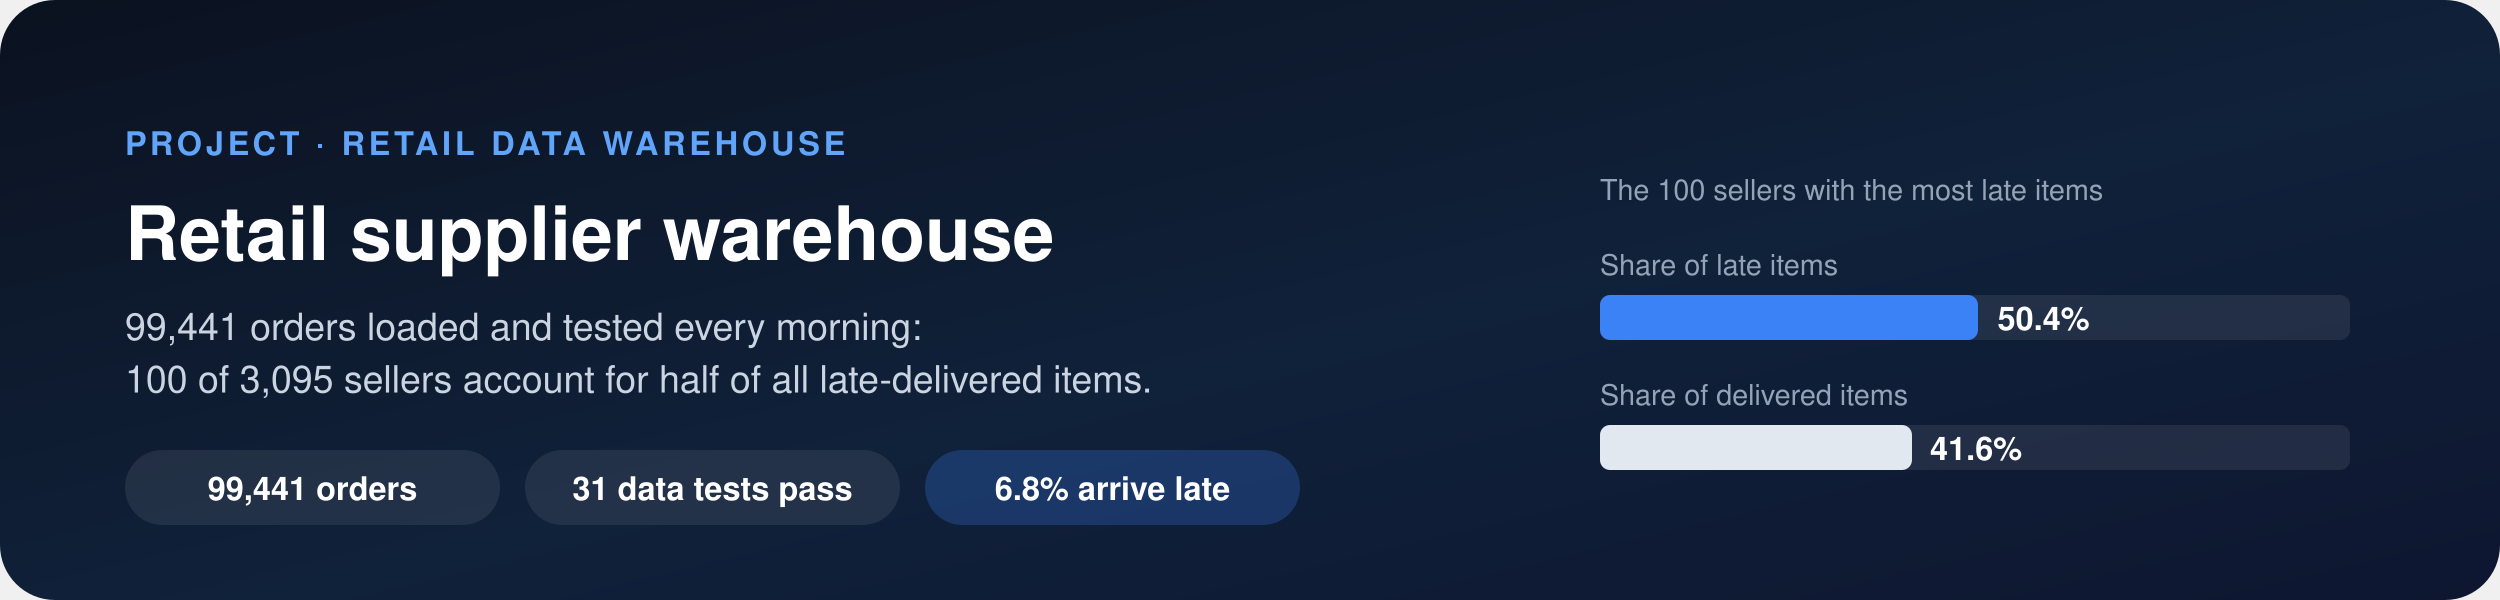
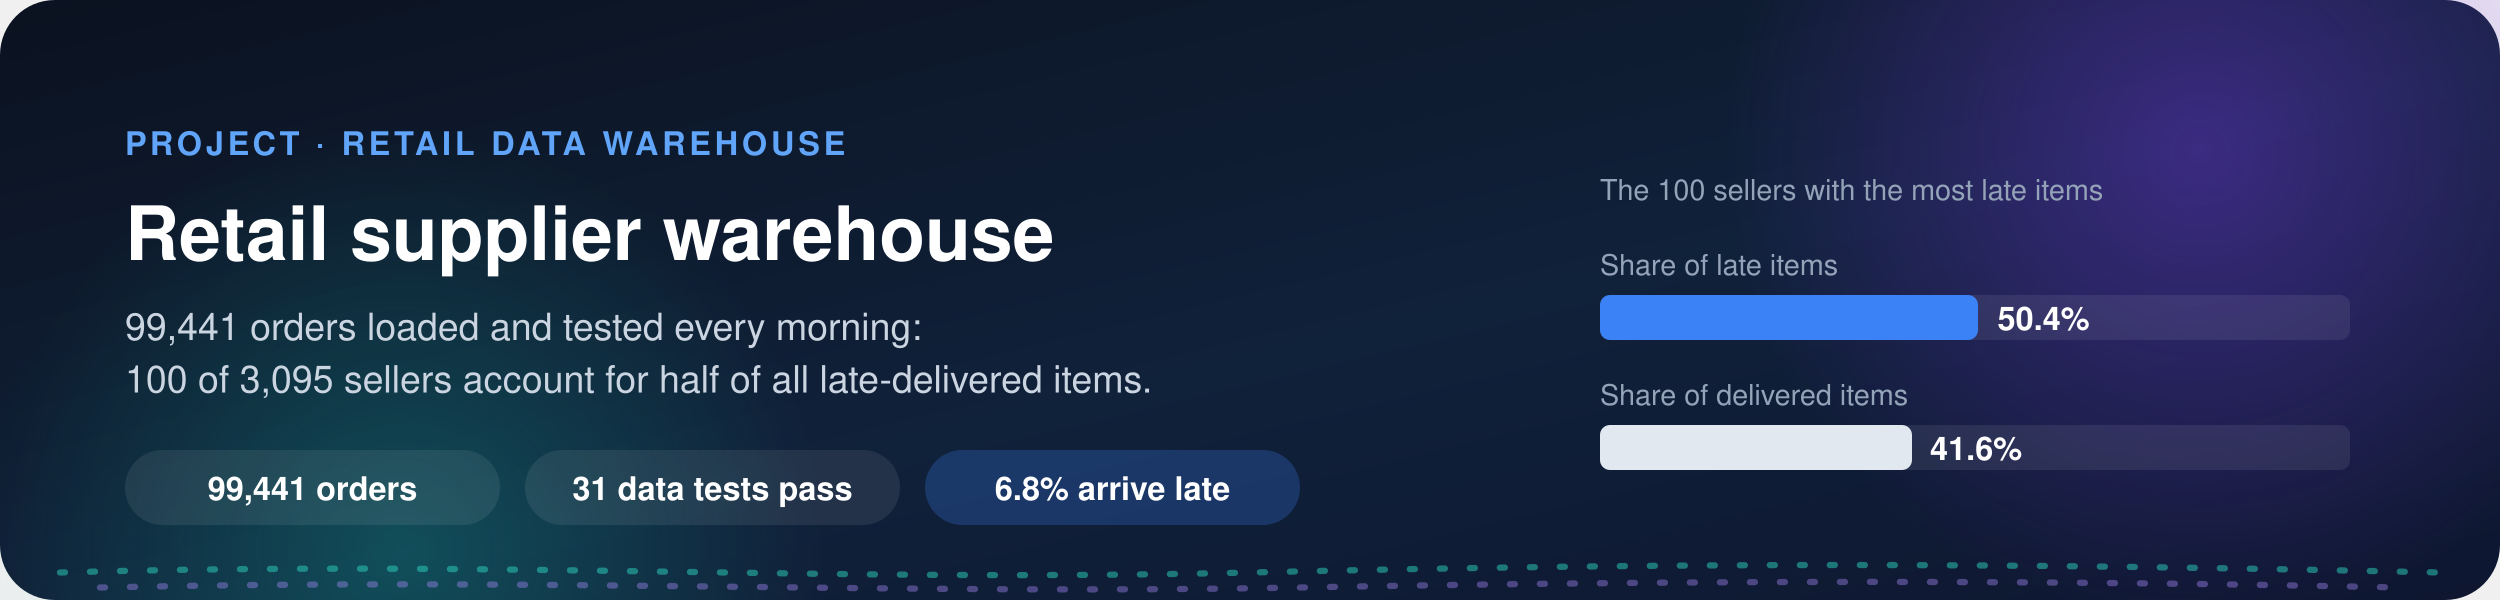
<svg xmlns="http://www.w3.org/2000/svg" viewBox="0 0 1000 240" width="1000" height="240" role="img" aria-label="Retail supplier warehouse. 99,441 orders loaded and tested every morning: 100 of 3,095 sellers account for half of all late-delivered items. Bars show the 100 sellers' share of late items against their share of delivered items.">
  <defs>
    <linearGradient id="bg" x1="0" y1="0" x2="1" y2="1">
      <stop offset="0" stop-color="#0B1220" />
      <stop offset="0.55" stop-color="#10213A" />
      <stop offset="1" stop-color="#0E1630" />
    </linearGradient>
+     <radialGradient id="jrGlowA" cx="0.5" cy="0.5" r="0.5">
+       <stop offset="0" stop-color="#7C3AED" stop-opacity="0.4" />
+       <stop offset="1" stop-color="#7C3AED" stop-opacity="0" />
+     </radialGradient>
+     <radialGradient id="jrGlowB" cx="0.5" cy="0.5" r="0.5">
+       <stop offset="0" stop-color="#14B8A6" stop-opacity="0.3" />
+       <stop offset="1" stop-color="#14B8A6" stop-opacity="0" />
+     </radialGradient>
  </defs>
  <style>
    text { font-family: "Segoe UI", -apple-system, Helvetica, Arial, sans-serif; }
    .eyebrow { font-size: 13px; font-weight: 600; fill: #60A5FA; letter-spacing: 1.5px; }
    .title { font-size: 30px; font-weight: 700; fill: #FFFFFF; }
    .result { font-size: 15px; fill: #CBD5E1; }
    .chip { font-size: 13px; font-weight: 600; fill: #FFFFFF; }
    .cap { font-size: 11.5px; fill: #94A3B8; }
    .val { font-size: 13px; font-weight: 600; fill: #FFFFFF; }
+       .wave { fill: none; stroke-width: 2.5; stroke-linecap: round; stroke-dasharray: 2 10; animation: flow 6s linear infinite; }
+     @keyframes flow { to { stroke-dashoffset: -120; } }
  </style>
  <rect width="1000" height="240" rx="22" fill="url(#bg)" />
+   <circle cx="880" cy="60" r="190" fill="url(#jrGlowA)" />
+   <circle cx="160" cy="220" r="170" fill="url(#jrGlowB)" />
+   <path class="wave" stroke="#2DD4BF" stroke-opacity="0.5" d="M24 229 C 200 224, 330 233, 500 229 S 800 225, 976 229" />
+   <path class="wave" stroke="#A78BFA" stroke-opacity="0.4" style="animation-duration:9s" d="M40 235 C 220 231, 360 238, 520 235 S 820 232, 960 235" />
  <text x="50" y="62" class="eyebrow">PROJECT · RETAIL DATA WAREHOUSE</text>
  <text x="50" y="104" class="title">Retail supplier warehouse</text>
  <text x="50" y="136" class="result">99,441 orders loaded and tested every morning:</text>
  <text x="50" y="157" class="result">100 of 3,095 sellers account for half of all late-delivered items.</text>
  <rect x="50" y="180" width="150" height="30" rx="15" fill="#FFFFFF" fill-opacity="0.08" />
  <text x="125" y="200" class="chip" text-anchor="middle">99,441 orders</text>
  <rect x="210" y="180" width="150" height="30" rx="15" fill="#FFFFFF" fill-opacity="0.08" />
  <text x="285" y="200" class="chip" text-anchor="middle">31 data tests pass</text>
  <rect x="370" y="180" width="150" height="30" rx="15" fill="#3B82F6" fill-opacity="0.25" />
  <text x="445" y="200" class="chip" text-anchor="middle">6.8% arrive late</text>
  <text x="640" y="80" class="cap">The 100 sellers with the most late items</text>
  <text x="640" y="110" class="cap">Share of late items</text>
  <rect x="640" y="118" width="300" height="18" rx="4" fill="#FFFFFF" fill-opacity="0.08" />
  <rect x="640" y="118" width="151.2" height="18" rx="4" fill="#3B82F6" />
  <text x="799" y="132" class="val">50.4%</text>
  <text x="640" y="162" class="cap">Share of delivered items</text>
  <rect x="640" y="170" width="300" height="18" rx="4" fill="#FFFFFF" fill-opacity="0.08" />
  <rect x="640" y="170" width="124.8" height="18" rx="4" fill="#E2E8F0" />
  <text x="772" y="184" class="val">41.6%</text>
</svg>
